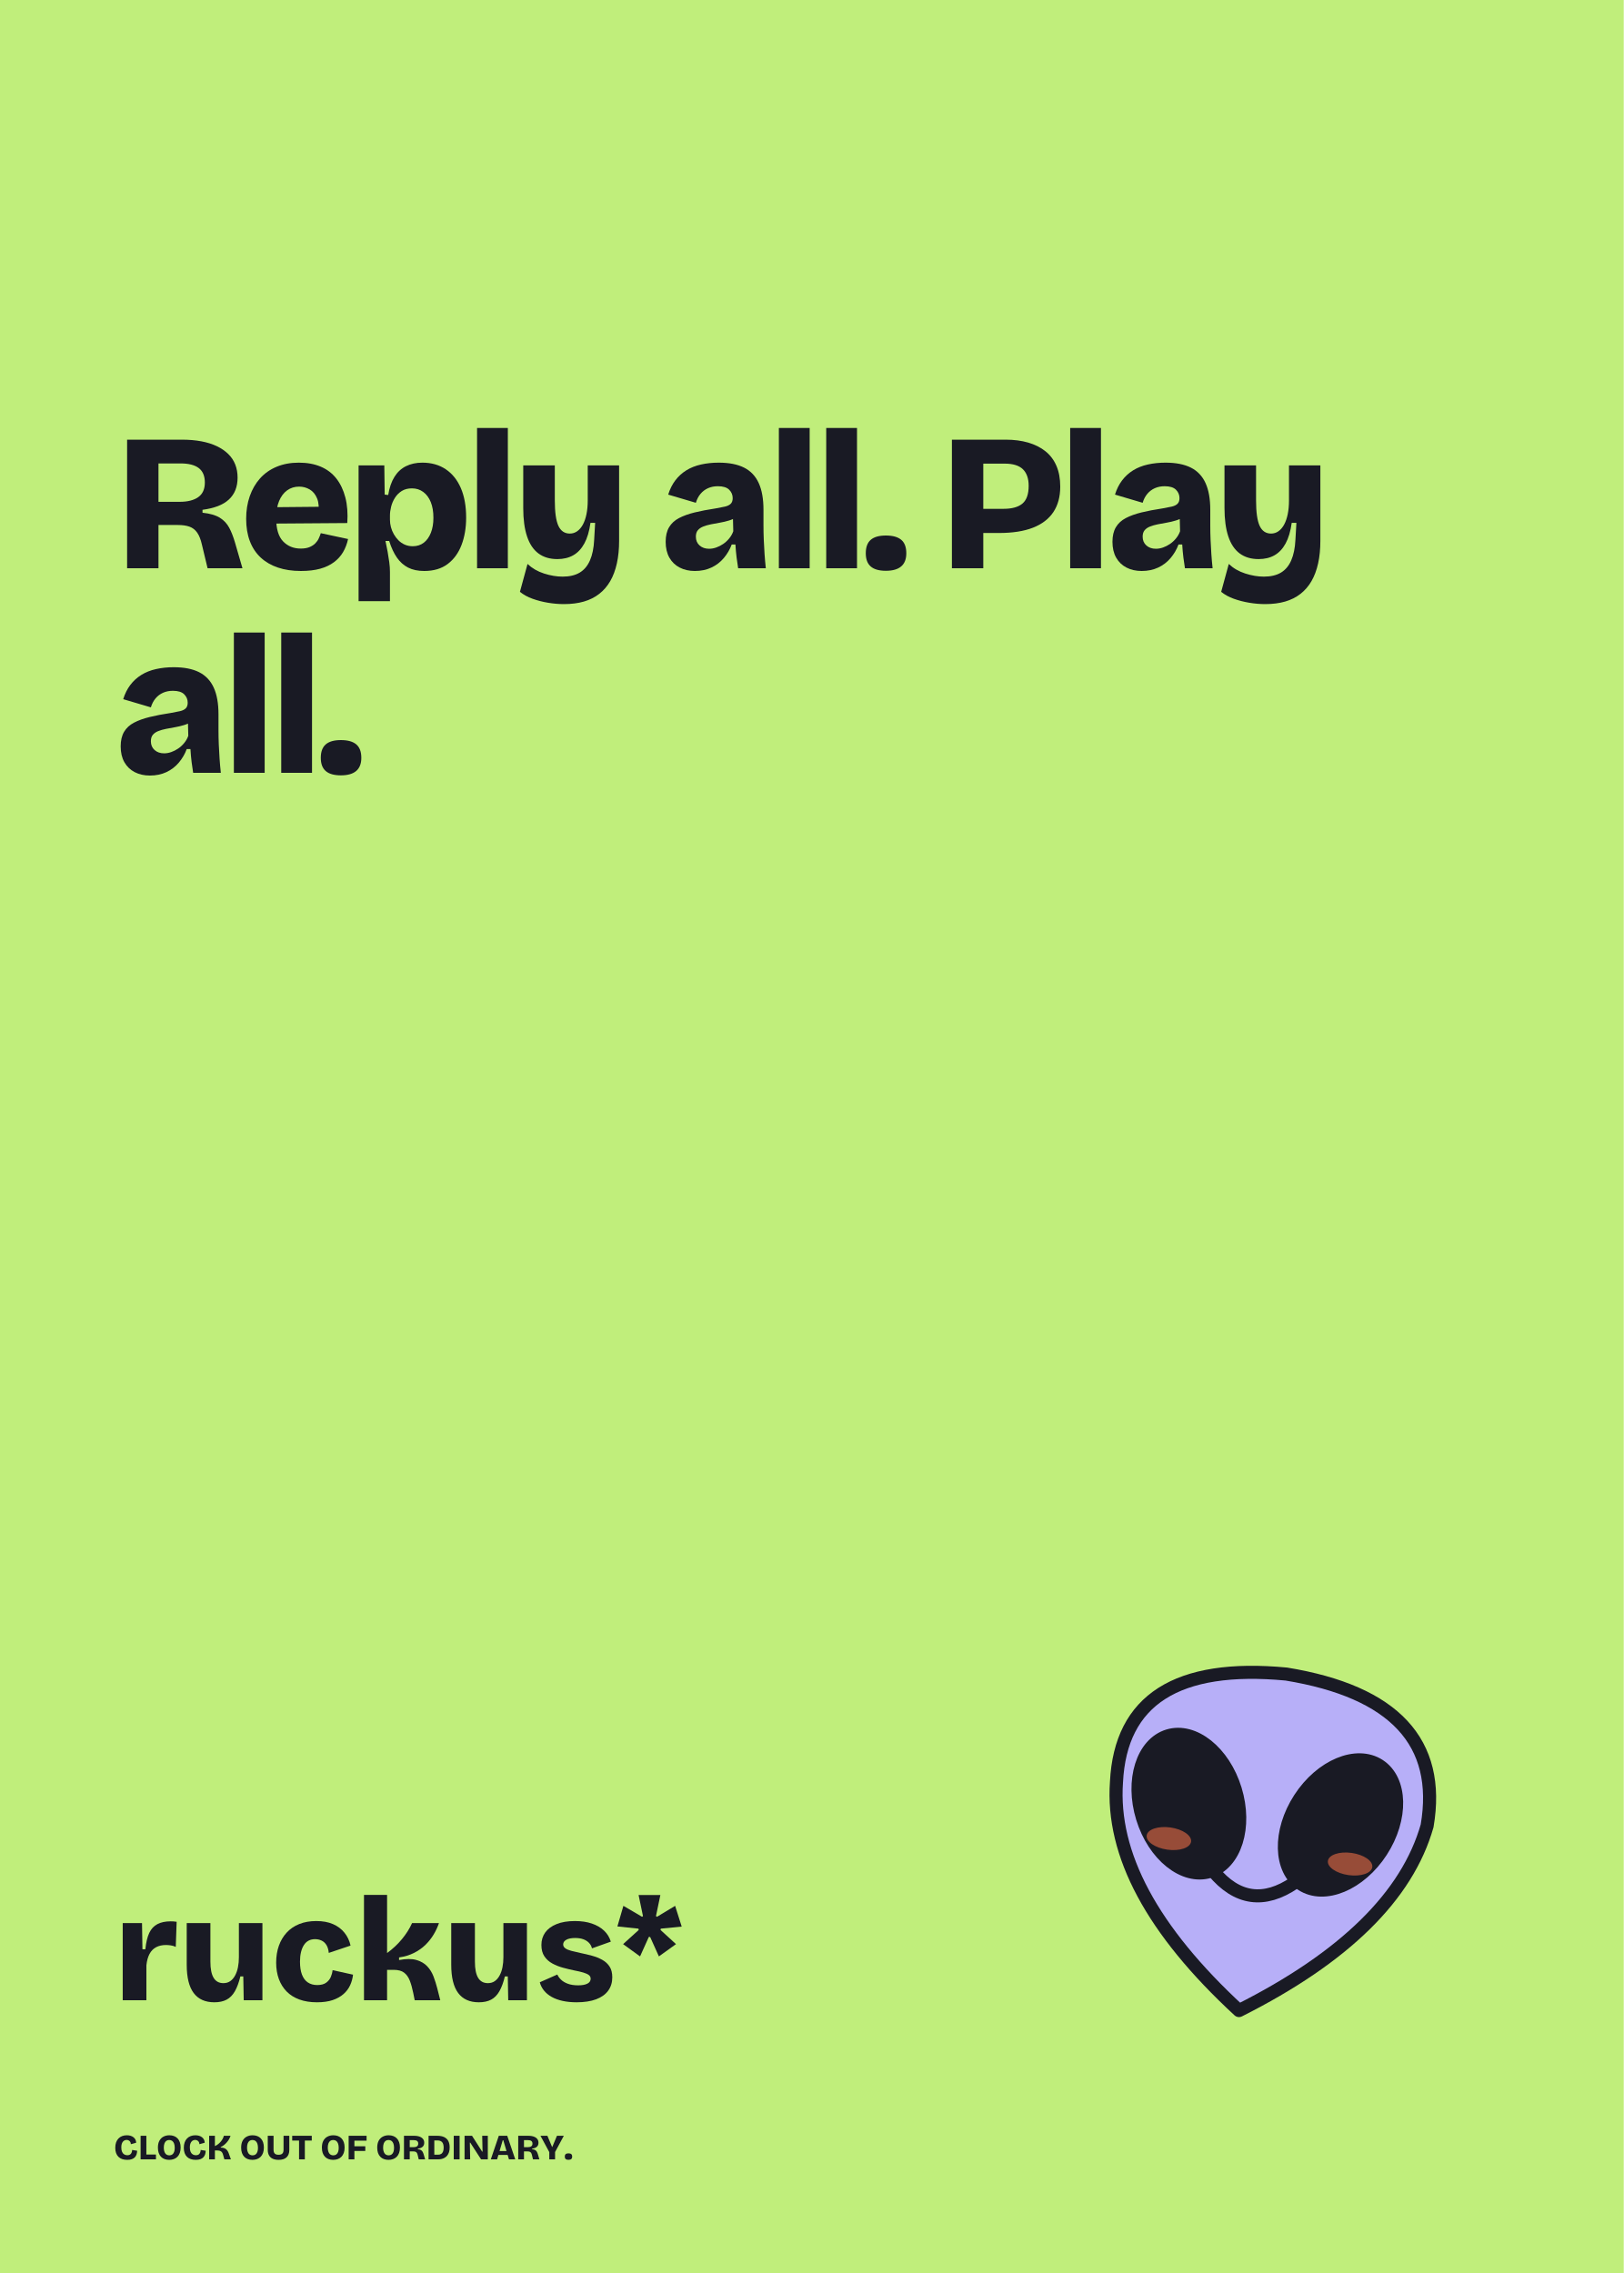
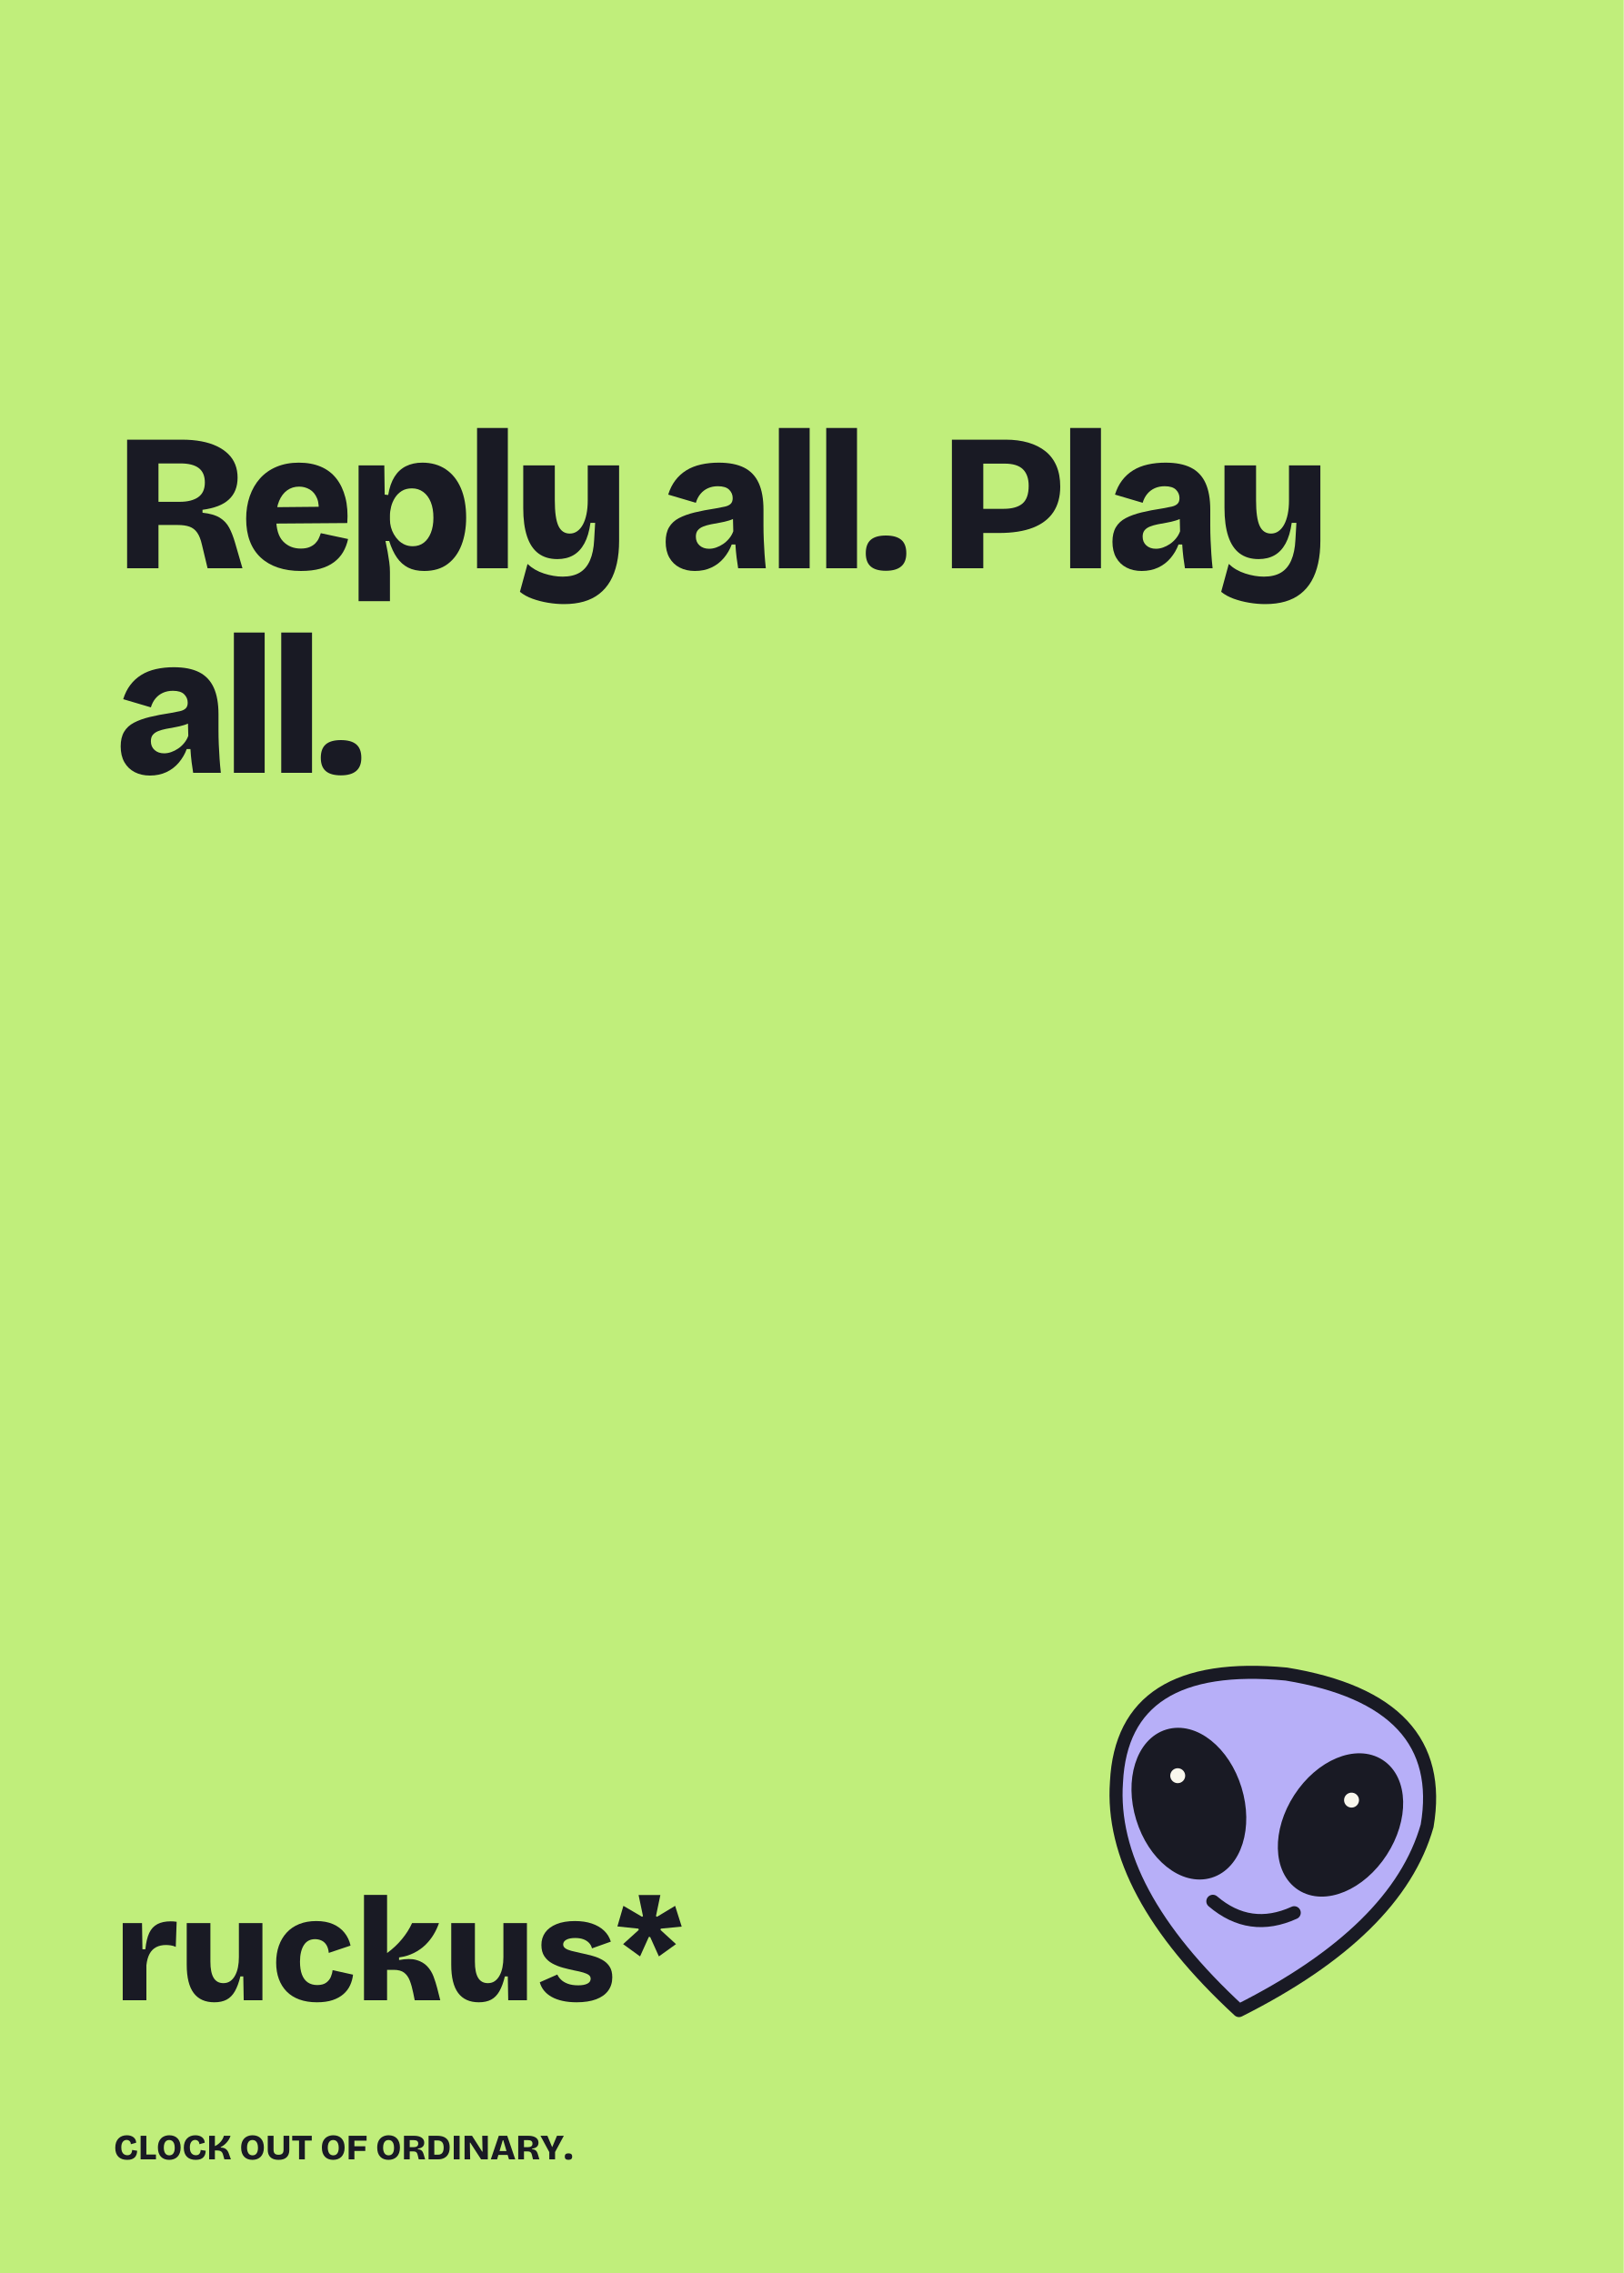
<svg xmlns="http://www.w3.org/2000/svg" viewBox="0 0 800 1120">
  <rect width="800" height="1120" fill="#c0ee7b" />
  <g fill="#191a24" aria-label="Reply all. Play">
    <path d="M69 0V660H350Q405 660 450.0 651.5Q495 643 529.5 626.5Q564 610 588.0 586.5Q612 563 624.0 532.5Q636 502 636 465Q636 430 625.0 402.0Q614 374 591.5 353.0Q569 332 535.0 319.0Q501 306 456 300V285Q513 279 544.5 259.5Q576 240 593.0 208.0Q610 176 623 131L661 0H482L453 121Q444 161 428.5 183.0Q413 205 389.0 213.5Q365 222 329 222H230V0ZM230 341H339Q400 341 434.0 365.0Q468 389 468 440Q468 490 437.0 514.0Q406 538 343 538H230Z" transform="translate(56.00 280.00) scale(0.096 -0.096)" />
    <path d="M313 -14Q247 -14 195.0 3.5Q143 21 106.5 55.0Q70 89 51.0 139.0Q32 189 32 254Q32 317 50.5 370.0Q69 423 103.5 461.5Q138 500 188.5 521.0Q239 542 302 542Q366 542 414.5 521.5Q463 501 494.5 461.0Q526 421 541.0 363.5Q556 306 551 232L138 229V313L459 316L402 277Q409 327 396.0 358.5Q383 390 358.0 404.5Q333 419 304 419Q269 419 242.5 400.0Q216 381 201.0 345.0Q186 309 186 257Q186 175 221.5 138.0Q257 101 312 101Q339 101 357.0 108.5Q375 116 386.5 127.5Q398 139 404.5 153.0Q411 167 415 180L555 150Q547 113 529.5 83.0Q512 53 482.5 31.0Q453 9 411.5 -2.5Q370 -14 313 -14Z" transform="translate(118.21 280.00) scale(0.096 -0.096)" />
    <path d="M62 -169V258V528H194L196 378L214 376Q223 432 246.0 469.0Q269 506 305.5 524.0Q342 542 389 542Q459 542 509.5 508.0Q560 474 587.0 411.0Q614 348 614 260Q614 182 590.5 120.0Q567 58 519.5 22.0Q472 -14 399 -14Q350 -14 316.0 3.5Q282 21 258.5 55.0Q235 89 219 140H200Q206 113 211.0 85.0Q216 57 219.5 31.0Q223 5 223 -19V-169ZM340 113Q373 113 396.5 131.0Q420 149 433.0 182.0Q446 215 446 259Q446 306 432.5 339.5Q419 373 394.0 391.5Q369 410 336 410Q305 410 283.5 396.5Q262 383 248.5 361.5Q235 340 229.0 316.0Q223 292 223 271V249Q223 230 228.0 211.0Q233 192 243.0 174.5Q253 157 267.0 143.0Q281 129 299.5 121.0Q318 113 340 113Z" transform="translate(170.72 280.00) scale(0.096 -0.096)" />
    <path d="M62 0V720H220V0Z" transform="translate(229.09 280.00) scale(0.096 -0.096)" />
    <path d="M265 -184Q225 -184 183.0 -177.0Q141 -170 103.5 -156.5Q66 -143 39 -121L78 22Q113 -11 162.5 -27.0Q212 -43 258 -43Q311 -43 345.5 -22.5Q380 -2 398.5 40.5Q417 83 420 146L425 233H401Q392 168 369.5 127.0Q347 86 312.5 66.5Q278 47 231 47Q173 47 134.0 76.0Q95 105 75.5 163.5Q56 222 56 309V528H218V349Q218 257 236.5 217.5Q255 178 295 178Q316 178 333.0 190.0Q350 202 362.0 224.0Q374 246 380.5 277.5Q387 309 387 348V528H548V140Q548 77 536.5 25.0Q525 -27 502.5 -66.0Q480 -105 446.0 -131.5Q412 -158 367.0 -171.0Q322 -184 265 -184Z" transform="translate(252.42 280.00) scale(0.096 -0.096)" />
    <path d="M186 -14Q142 -14 108.0 3.5Q74 21 55.0 54.5Q36 88 36 136Q36 181 53.5 210.5Q71 240 104.5 257.5Q138 275 185.0 286.5Q232 298 292 307Q321 312 340.5 316.5Q360 321 370.0 331.0Q380 341 380 360Q380 385 362.0 403.0Q344 421 304 421Q276 421 253.5 411.0Q231 401 215.0 382.0Q199 363 191 336L49 378Q62 420 85.5 451.0Q109 482 142.0 502.5Q175 523 217.5 532.5Q260 542 308 542Q388 542 438.5 516.5Q489 491 513.5 437.5Q538 384 538 300V219Q538 183 539.5 146.5Q541 110 543.5 73.5Q546 37 550 0H408Q404 23 400.0 55.5Q396 88 394 122H375Q361 84 334.5 52.5Q308 21 270.5 3.5Q233 -14 186 -14ZM259 100Q277 100 295.5 106.5Q314 113 331.0 124.5Q348 136 362.0 153.0Q376 170 383 190L381 269L403 264Q384 252 361.0 245.0Q338 238 314.5 234.0Q291 230 268.5 225.5Q246 221 228.5 214.0Q211 207 201.0 195.0Q191 183 191 162Q191 134 210.0 117.0Q229 100 259 100Z" transform="translate(324.51 280.00) scale(0.096 -0.096)" />
    <path d="M62 0V720H220V0Z" transform="translate(377.79 280.00) scale(0.096 -0.096)" />
    <path d="M62 0V720H220V0Z" transform="translate(401.12 280.00) scale(0.096 -0.096)" />
    <path d="M125 -13Q73 -13 47.5 9.0Q22 31 22 77Q22 124 47.5 146.0Q73 168 125 168Q178 168 204.0 146.0Q230 124 230 77Q230 -13 125 -13Z" transform="translate(424.45 280.00) scale(0.096 -0.096)" />
    <path d="M187 181V305H334Q399 305 431.0 332.0Q463 359 463 423Q463 479 433.5 508.0Q404 537 340 537H187V660H345Q409 660 460.5 645.0Q512 630 549.0 600.5Q586 571 605.5 525.5Q625 480 625 419Q625 341 589.5 288.0Q554 235 484.5 208.0Q415 181 311 181ZM69 0V660H230V0Z" transform="translate(462.37 280.00) scale(0.096 -0.096)" />
    <path d="M62 0V720H220V0Z" transform="translate(521.31 280.00) scale(0.096 -0.096)" />
    <path d="M186 -14Q142 -14 108.0 3.5Q74 21 55.0 54.5Q36 88 36 136Q36 181 53.5 210.5Q71 240 104.5 257.5Q138 275 185.0 286.5Q232 298 292 307Q321 312 340.5 316.5Q360 321 370.0 331.0Q380 341 380 360Q380 385 362.0 403.0Q344 421 304 421Q276 421 253.5 411.0Q231 401 215.0 382.0Q199 363 191 336L49 378Q62 420 85.5 451.0Q109 482 142.0 502.5Q175 523 217.5 532.5Q260 542 308 542Q388 542 438.5 516.5Q489 491 513.5 437.5Q538 384 538 300V219Q538 183 539.5 146.5Q541 110 543.5 73.5Q546 37 550 0H408Q404 23 400.0 55.5Q396 88 394 122H375Q361 84 334.5 52.5Q308 21 270.5 3.5Q233 -14 186 -14ZM259 100Q277 100 295.5 106.5Q314 113 331.0 124.5Q348 136 362.0 153.0Q376 170 383 190L381 269L403 264Q384 252 361.0 245.0Q338 238 314.5 234.0Q291 230 268.5 225.5Q246 221 228.5 214.0Q211 207 201.0 195.0Q191 183 191 162Q191 134 210.0 117.0Q229 100 259 100Z" transform="translate(544.64 280.00) scale(0.096 -0.096)" />
    <path d="M265 -184Q225 -184 183.0 -177.0Q141 -170 103.5 -156.5Q66 -143 39 -121L78 22Q113 -11 162.5 -27.0Q212 -43 258 -43Q311 -43 345.5 -22.5Q380 -2 398.5 40.5Q417 83 420 146L425 233H401Q392 168 369.5 127.0Q347 86 312.5 66.5Q278 47 231 47Q173 47 134.0 76.0Q95 105 75.5 163.5Q56 222 56 309V528H218V349Q218 257 236.5 217.5Q255 178 295 178Q316 178 333.0 190.0Q350 202 362.0 224.0Q374 246 380.5 277.5Q387 309 387 348V528H548V140Q548 77 536.5 25.0Q525 -27 502.5 -66.0Q480 -105 446.0 -131.5Q412 -158 367.0 -171.0Q322 -184 265 -184Z" transform="translate(597.92 280.00) scale(0.096 -0.096)" />
  </g>
  <g fill="#191a24" aria-label="all.">
    <path d="M186 -14Q142 -14 108.0 3.5Q74 21 55.0 54.5Q36 88 36 136Q36 181 53.5 210.5Q71 240 104.5 257.5Q138 275 185.0 286.5Q232 298 292 307Q321 312 340.5 316.5Q360 321 370.0 331.0Q380 341 380 360Q380 385 362.0 403.0Q344 421 304 421Q276 421 253.5 411.0Q231 401 215.0 382.0Q199 363 191 336L49 378Q62 420 85.5 451.0Q109 482 142.0 502.5Q175 523 217.5 532.5Q260 542 308 542Q388 542 438.5 516.5Q489 491 513.5 437.5Q538 384 538 300V219Q538 183 539.5 146.5Q541 110 543.5 73.5Q546 37 550 0H408Q404 23 400.0 55.5Q396 88 394 122H375Q361 84 334.5 52.5Q308 21 270.5 3.5Q233 -14 186 -14ZM259 100Q277 100 295.5 106.5Q314 113 331.0 124.5Q348 136 362.0 153.0Q376 170 383 190L381 269L403 264Q384 252 361.0 245.0Q338 238 314.5 234.0Q291 230 268.5 225.5Q246 221 228.5 214.0Q211 207 201.0 195.0Q191 183 191 162Q191 134 210.0 117.0Q229 100 259 100Z" transform="translate(56.00 380.80) scale(0.096 -0.096)" />
    <path d="M62 0V720H220V0Z" transform="translate(109.28 380.80) scale(0.096 -0.096)" />
    <path d="M62 0V720H220V0Z" transform="translate(132.61 380.80) scale(0.096 -0.096)" />
    <path d="M125 -13Q73 -13 47.5 9.0Q22 31 22 77Q22 124 47.5 146.0Q73 168 125 168Q178 168 204.0 146.0Q230 124 230 77Q230 -13 125 -13Z" transform="translate(155.94 380.80) scale(0.096 -0.096)" />
  </g>
  <g fill="#191a24" aria-label="ruckus*">
    <path d="M62 0V245V528H194L197 349H217Q224 419 243.5 460.5Q263 502 299.5 521.0Q336 540 390 540Q398 540 408.0 539.5Q418 539 431 537L425 365Q409 373 390.5 375.5Q372 378 358 378Q319 378 290.5 363.0Q262 348 245.5 317.0Q229 286 224 239V0Z" transform="translate(56.00 985.60) scale(0.072 -0.072)" />
    <path d="M243 -14Q149 -14 101.5 49.5Q54 113 54 243V528H216V264Q216 190 238.0 153.5Q260 117 305 117Q332 117 351.5 130.5Q371 144 384.5 168.5Q398 193 404.5 225.0Q411 257 411 295V528H572V214V0H444L441 163H421Q406 101 383.5 61.5Q361 22 327.0 4.0Q293 -14 243 -14Z" transform="translate(88.11 985.60) scale(0.072 -0.072)" />
    <path d="M311 -14Q243 -14 191.0 5.0Q139 24 104.0 59.5Q69 95 50.5 145.0Q32 195 32 257Q32 321 50.5 373.0Q69 425 104.0 463.0Q139 501 190.0 521.5Q241 542 307 542Q373 542 421.0 521.0Q469 500 499.5 462.0Q530 424 541 374L392 324Q389 357 376.0 378.0Q363 399 342.5 408.5Q322 418 298 418Q273 418 254.0 408.0Q235 398 222.0 378.0Q209 358 202.0 329.5Q195 301 195 264Q195 211 208.5 175.5Q222 140 248.5 122.0Q275 104 313 104Q352 104 374.0 120.0Q396 136 406.0 159.5Q416 183 418 206L558 175Q554 138 538.5 103.5Q523 69 493.0 42.5Q463 16 418.5 1.0Q374 -14 311 -14Z" transform="translate(133.76 985.60) scale(0.072 -0.072)" />
    <path d="M62 0V721H220V323Q249 344 274.5 368.0Q300 392 321.5 418.0Q343 444 360.5 471.5Q378 499 391 528H575Q562 489 539.0 450.5Q516 412 483.0 379.5Q450 347 404.5 324.0Q359 301 302 293V275Q374 289 420.5 275.5Q467 262 495.0 232.0Q523 202 538.0 162.0Q553 122 563 83L584 0H409L399 50Q389 99 375.5 134.0Q362 169 337.0 188.5Q312 208 265 208H220V0Z" transform="translate(174.87 985.60) scale(0.072 -0.072)" />
    <path d="M243 -14Q149 -14 101.5 49.5Q54 113 54 243V528H216V264Q216 190 238.0 153.5Q260 117 305 117Q332 117 351.5 130.5Q371 144 384.5 168.5Q398 193 404.5 225.0Q411 257 411 295V528H572V214V0H444L441 163H421Q406 101 383.5 61.5Q361 22 327.0 4.0Q293 -14 243 -14Z" transform="translate(218.43 985.60) scale(0.072 -0.072)" />
    <path d="M278 -14Q225 -14 182.0 -4.5Q139 5 107.0 23.0Q75 41 54.5 66.5Q34 92 26 123L146 176Q153 159 170.5 141.5Q188 124 217.5 113.0Q247 102 289 102Q329 102 351.5 113.5Q374 125 374 147Q374 163 361.5 172.5Q349 182 324.0 189.5Q299 197 262 204Q224 212 185.0 222.5Q146 233 112.0 251.5Q78 270 57.5 300.5Q37 331 37 378Q37 427 63.0 463.5Q89 500 140.5 521.0Q192 542 266 542Q332 542 382.0 525.0Q432 508 465.5 476.5Q499 445 512 401L383 355Q378 377 362.5 393.0Q347 409 323.5 417.5Q300 426 268 426Q229 426 207.5 414.0Q186 402 186 382Q186 366 200.5 355.5Q215 345 242.0 338.0Q269 331 306 323Q345 315 383.5 304.5Q422 294 453.5 276.5Q485 259 503.5 230.5Q522 202 522 157Q522 104 494.0 65.5Q466 27 411.5 6.5Q357 -14 278 -14Z" transform="translate(264.08 985.60) scale(0.072 -0.072)" />
    <path d="M163 300 47 384 154 481 152 490 8 505 49 646 177 571 183 576 153 720H302L272 576L279 571L403 646L448 504L305 490L303 481L409 384L292 300L232 433H223Z" transform="translate(303.61 985.60) scale(0.072 -0.072)" />
  </g>
  <g fill="#191a24" aria-label="CLOCK OUT OF ORDINARY.">
    <path d="M379 -14Q301 -14 239.0 7.0Q177 28 133.5 71.0Q90 114 67.5 176.5Q45 239 45 323Q45 409 68.0 474.0Q91 539 134.5 584.0Q178 629 237.0 651.5Q296 674 368 674Q425 674 472.5 660.0Q520 646 555.0 618.5Q590 591 609.5 552.5Q629 514 630 465L481 424Q481 465 463.5 491.0Q446 517 419.5 530.5Q393 544 362 544Q337 544 310.5 533.5Q284 523 262.0 498.5Q240 474 227.0 434.0Q214 394 214 334Q214 256 236.0 208.0Q258 160 297.0 137.5Q336 115 383 115Q435 115 463.5 137.5Q492 160 504.0 194.0Q516 228 517 263L657 241Q656 187 641.0 140.0Q626 93 593.5 58.5Q561 24 508.0 5.0Q455 -14 379 -14Z" transform="translate(56.00 1064.00) scale(0.0176 -0.0176)" />
    <path d="M69 0V660H230V0ZM98 0V135H499V0Z" transform="translate(68.06 1064.00) scale(0.0176 -0.0176)" />
    <path d="M360 -14Q288 -14 230.0 8.0Q172 30 130.5 73.0Q89 116 67.0 179.5Q45 243 45 327Q45 445 86.5 521.5Q128 598 201.0 636.0Q274 674 366 674Q437 674 495.0 652.0Q553 630 594.5 587.0Q636 544 658.5 479.5Q681 415 681 331Q681 244 657.5 179.5Q634 115 591.5 72.0Q549 29 490.0 7.5Q431 -14 360 -14ZM365 112Q414 112 447.5 136.5Q481 161 498.5 207.5Q516 254 516 321Q516 392 498.0 441.5Q480 491 445.5 516.5Q411 542 361 542Q313 542 279.5 517.5Q246 493 228.0 445.5Q210 398 210 329Q210 277 220.5 236.5Q231 196 250.0 168.5Q269 141 298.5 126.5Q328 112 365 112Z" transform="translate(77.01 1064.00) scale(0.0176 -0.0176)" />
    <path d="M379 -14Q301 -14 239.0 7.0Q177 28 133.5 71.0Q90 114 67.5 176.5Q45 239 45 323Q45 409 68.0 474.0Q91 539 134.5 584.0Q178 629 237.0 651.5Q296 674 368 674Q425 674 472.5 660.0Q520 646 555.0 618.5Q590 591 609.5 552.5Q629 514 630 465L481 424Q481 465 463.5 491.0Q446 517 419.5 530.5Q393 544 362 544Q337 544 310.5 533.5Q284 523 262.0 498.5Q240 474 227.0 434.0Q214 394 214 334Q214 256 236.0 208.0Q258 160 297.0 137.5Q336 115 383 115Q435 115 463.5 137.5Q492 160 504.0 194.0Q516 228 517 263L657 241Q656 187 641.0 140.0Q626 93 593.5 58.5Q561 24 508.0 5.0Q455 -14 379 -14Z" transform="translate(89.77 1064.00) scale(0.0176 -0.0176)" />
    <path d="M69 0V660H230V371Q279 393 321.0 426.0Q363 459 395.5 498.0Q428 537 449.5 578.5Q471 620 481 660H667Q655 614 628.0 566.5Q601 519 563.0 475.5Q525 432 481.5 398.0Q438 364 393 344V329Q439 329 474.5 319.0Q510 309 537.5 288.0Q565 267 585.5 235.5Q606 204 621 160L678 0H495L458 131Q446 175 426.0 200.5Q406 226 373.0 237.5Q340 249 288 249H230V0Z" transform="translate(101.83 1064.00) scale(0.0176 -0.0176)" />
    <path d="M360 -14Q288 -14 230.0 8.0Q172 30 130.5 73.0Q89 116 67.0 179.5Q45 243 45 327Q45 445 86.5 521.5Q128 598 201.0 636.0Q274 674 366 674Q437 674 495.0 652.0Q553 630 594.5 587.0Q636 544 658.5 479.5Q681 415 681 331Q681 244 657.5 179.5Q634 115 591.5 72.0Q549 29 490.0 7.5Q431 -14 360 -14ZM365 112Q414 112 447.5 136.5Q481 161 498.5 207.5Q516 254 516 321Q516 392 498.0 441.5Q480 491 445.5 516.5Q411 542 361 542Q313 542 279.5 517.5Q246 493 228.0 445.5Q210 398 210 329Q210 277 220.5 236.5Q231 196 250.0 168.5Q269 141 298.5 126.5Q328 112 365 112Z" transform="translate(118.02 1064.00) scale(0.0176 -0.0176)" />
    <path d="M368 -14Q305 -14 256.0 -1.5Q207 11 171.0 35.0Q135 59 111.5 93.0Q88 127 76.5 169.5Q65 212 65 262V660H227V267Q227 219 242.0 188.0Q257 157 288.0 142.5Q319 128 367 128Q415 128 446.0 142.5Q477 157 492.0 188.0Q507 219 507 267V660H668V262Q668 131 593.5 58.5Q519 -14 368 -14Z" transform="translate(130.78 1064.00) scale(0.0176 -0.0176)" />
    <path d="M208 0V660H370V0ZM16 526V660H564V526Z" transform="translate(143.68 1064.00) scale(0.0176 -0.0176)" />
    <path d="M360 -14Q288 -14 230.0 8.0Q172 30 130.5 73.0Q89 116 67.0 179.5Q45 243 45 327Q45 445 86.5 521.5Q128 598 201.0 636.0Q274 674 366 674Q437 674 495.0 652.0Q553 630 594.5 587.0Q636 544 658.5 479.5Q681 415 681 331Q681 244 657.5 179.5Q634 115 591.5 72.0Q549 29 490.0 7.5Q431 -14 360 -14ZM365 112Q414 112 447.5 136.5Q481 161 498.5 207.5Q516 254 516 321Q516 392 498.0 441.5Q480 491 445.5 516.5Q411 542 361 542Q313 542 279.5 517.5Q246 493 228.0 445.5Q210 398 210 329Q210 277 220.5 236.5Q231 196 250.0 168.5Q269 141 298.5 126.5Q328 112 365 112Z" transform="translate(157.80 1064.00) scale(0.0176 -0.0176)" />
    <path d="M69 0V660H230V0ZM148 235V366H535V235ZM148 523V660H571V523Z" transform="translate(170.56 1064.00) scale(0.0176 -0.0176)" />
    <path d="M360 -14Q288 -14 230.0 8.0Q172 30 130.5 73.0Q89 116 67.0 179.5Q45 243 45 327Q45 445 86.5 521.5Q128 598 201.0 636.0Q274 674 366 674Q437 674 495.0 652.0Q553 630 594.5 587.0Q636 544 658.5 479.5Q681 415 681 331Q681 244 657.5 179.5Q634 115 591.5 72.0Q549 29 490.0 7.5Q431 -14 360 -14ZM365 112Q414 112 447.5 136.5Q481 161 498.5 207.5Q516 254 516 321Q516 392 498.0 441.5Q480 491 445.5 516.5Q411 542 361 542Q313 542 279.5 517.5Q246 493 228.0 445.5Q210 398 210 329Q210 277 220.5 236.5Q231 196 250.0 168.5Q269 141 298.5 126.5Q328 112 365 112Z" transform="translate(185.06 1064.00) scale(0.0176 -0.0176)" />
    <path d="M69 0V660H350Q405 660 450.0 651.5Q495 643 529.5 626.5Q564 610 588.0 586.5Q612 563 624.0 532.5Q636 502 636 465Q636 430 625.0 402.0Q614 374 591.5 353.0Q569 332 535.0 319.0Q501 306 456 300V285Q513 279 544.5 259.5Q576 240 593.0 208.0Q610 176 623 131L661 0H482L453 121Q444 161 428.5 183.0Q413 205 389.0 213.5Q365 222 329 222H230V0ZM230 341H339Q400 341 434.0 365.0Q468 389 468 440Q468 490 437.0 514.0Q406 538 343 538H230Z" transform="translate(197.82 1064.00) scale(0.0176 -0.0176)" />
    <path d="M144 0V130H335Q387 130 422.0 152.0Q457 174 474.5 218.0Q492 262 492 328Q492 381 481.0 419.0Q470 457 448.5 481.5Q427 506 393.5 518.0Q360 530 315 530H144V660H309Q432 660 510.0 621.0Q588 582 624.0 509.5Q660 437 660 336Q660 258 641.5 201.0Q623 144 591.0 105.5Q559 67 517.5 43.5Q476 20 430.5 10.0Q385 0 340 0ZM69 0V660H230V0Z" transform="translate(209.93 1064.00) scale(0.0176 -0.0176)" />
    <path d="M69 0V660H233V0Z" transform="translate(222.34 1064.00) scale(0.0176 -0.0176)" />
    <path d="M69 0V660H278L561 217H573L563 660H720V0H531L228 468H217L226 0Z" transform="translate(227.67 1064.00) scale(0.0176 -0.0176)" />
    <path d="M14 0 238 660H474L698 0H522L364 534H348L190 0ZM147 124V232H589V124Z" transform="translate(241.57 1064.00) scale(0.0176 -0.0176)" />
    <path d="M69 0V660H350Q405 660 450.0 651.5Q495 643 529.5 626.5Q564 610 588.0 586.5Q612 563 624.0 532.5Q636 502 636 465Q636 430 625.0 402.0Q614 374 591.5 353.0Q569 332 535.0 319.0Q501 306 456 300V285Q513 279 544.5 259.5Q576 240 593.0 208.0Q610 176 623 131L661 0H482L453 121Q444 161 428.5 183.0Q413 205 389.0 213.5Q365 222 329 222H230V0ZM230 341H339Q400 341 434.0 365.0Q468 389 468 440Q468 490 437.0 514.0Q406 538 343 538H230Z" transform="translate(254.11 1064.00) scale(0.0176 -0.0176)" />
    <path d="M251 0V203L4 660H198L329 347H335L466 660H658L413 205V0Z" transform="translate(266.21 1064.00) scale(0.0176 -0.0176)" />
    <path d="M125 -13Q73 -13 47.5 9.0Q22 31 22 77Q22 124 47.5 146.0Q73 168 125 168Q178 168 204.0 146.0Q230 124 230 77Q230 -13 125 -13Z" transform="translate(277.87 1064.00) scale(0.0176 -0.0176)" />
  </g>
  <g transform="translate(528.0 784.0) rotate(8) scale(1.84)">
    <g fill="#b7aff8" stroke="#191a24" stroke-width="3.5" stroke-linejoin="round">
      <path d="M19 49Q16 16 60 14Q104 15 103 49Q99 78 60 105Q21 78 19 49Z" />
      <ellipse cx="39" cy="52" rx="13" ry="19" transform="rotate(-25 39 52)" fill="#191a24" />
      <ellipse cx="80" cy="52" rx="13" ry="19" transform="rotate(25 80 52)" fill="#191a24" />
-       <path d="M48 69Q59 79 70 69" fill="none" stroke-linecap="round" stroke-width="3.5" />
-       <ellipse cx="35" cy="62" rx="6" ry="3" fill="#ff7448" opacity=".55" stroke="none" />
-       <ellipse cx="84" cy="62" rx="6" ry="3" fill="#ff7448" opacity=".55" stroke="none" />
+       <path d="M49 77Q60 84 71 77" fill="none" stroke-linecap="round" />
+       <circle cx="35" cy="45" r="2" fill="#f9f7ed" stroke="none" />
+       <circle cx="82" cy="45" r="2" fill="#f9f7ed" stroke="none" />
    </g>
  </g>
</svg>
